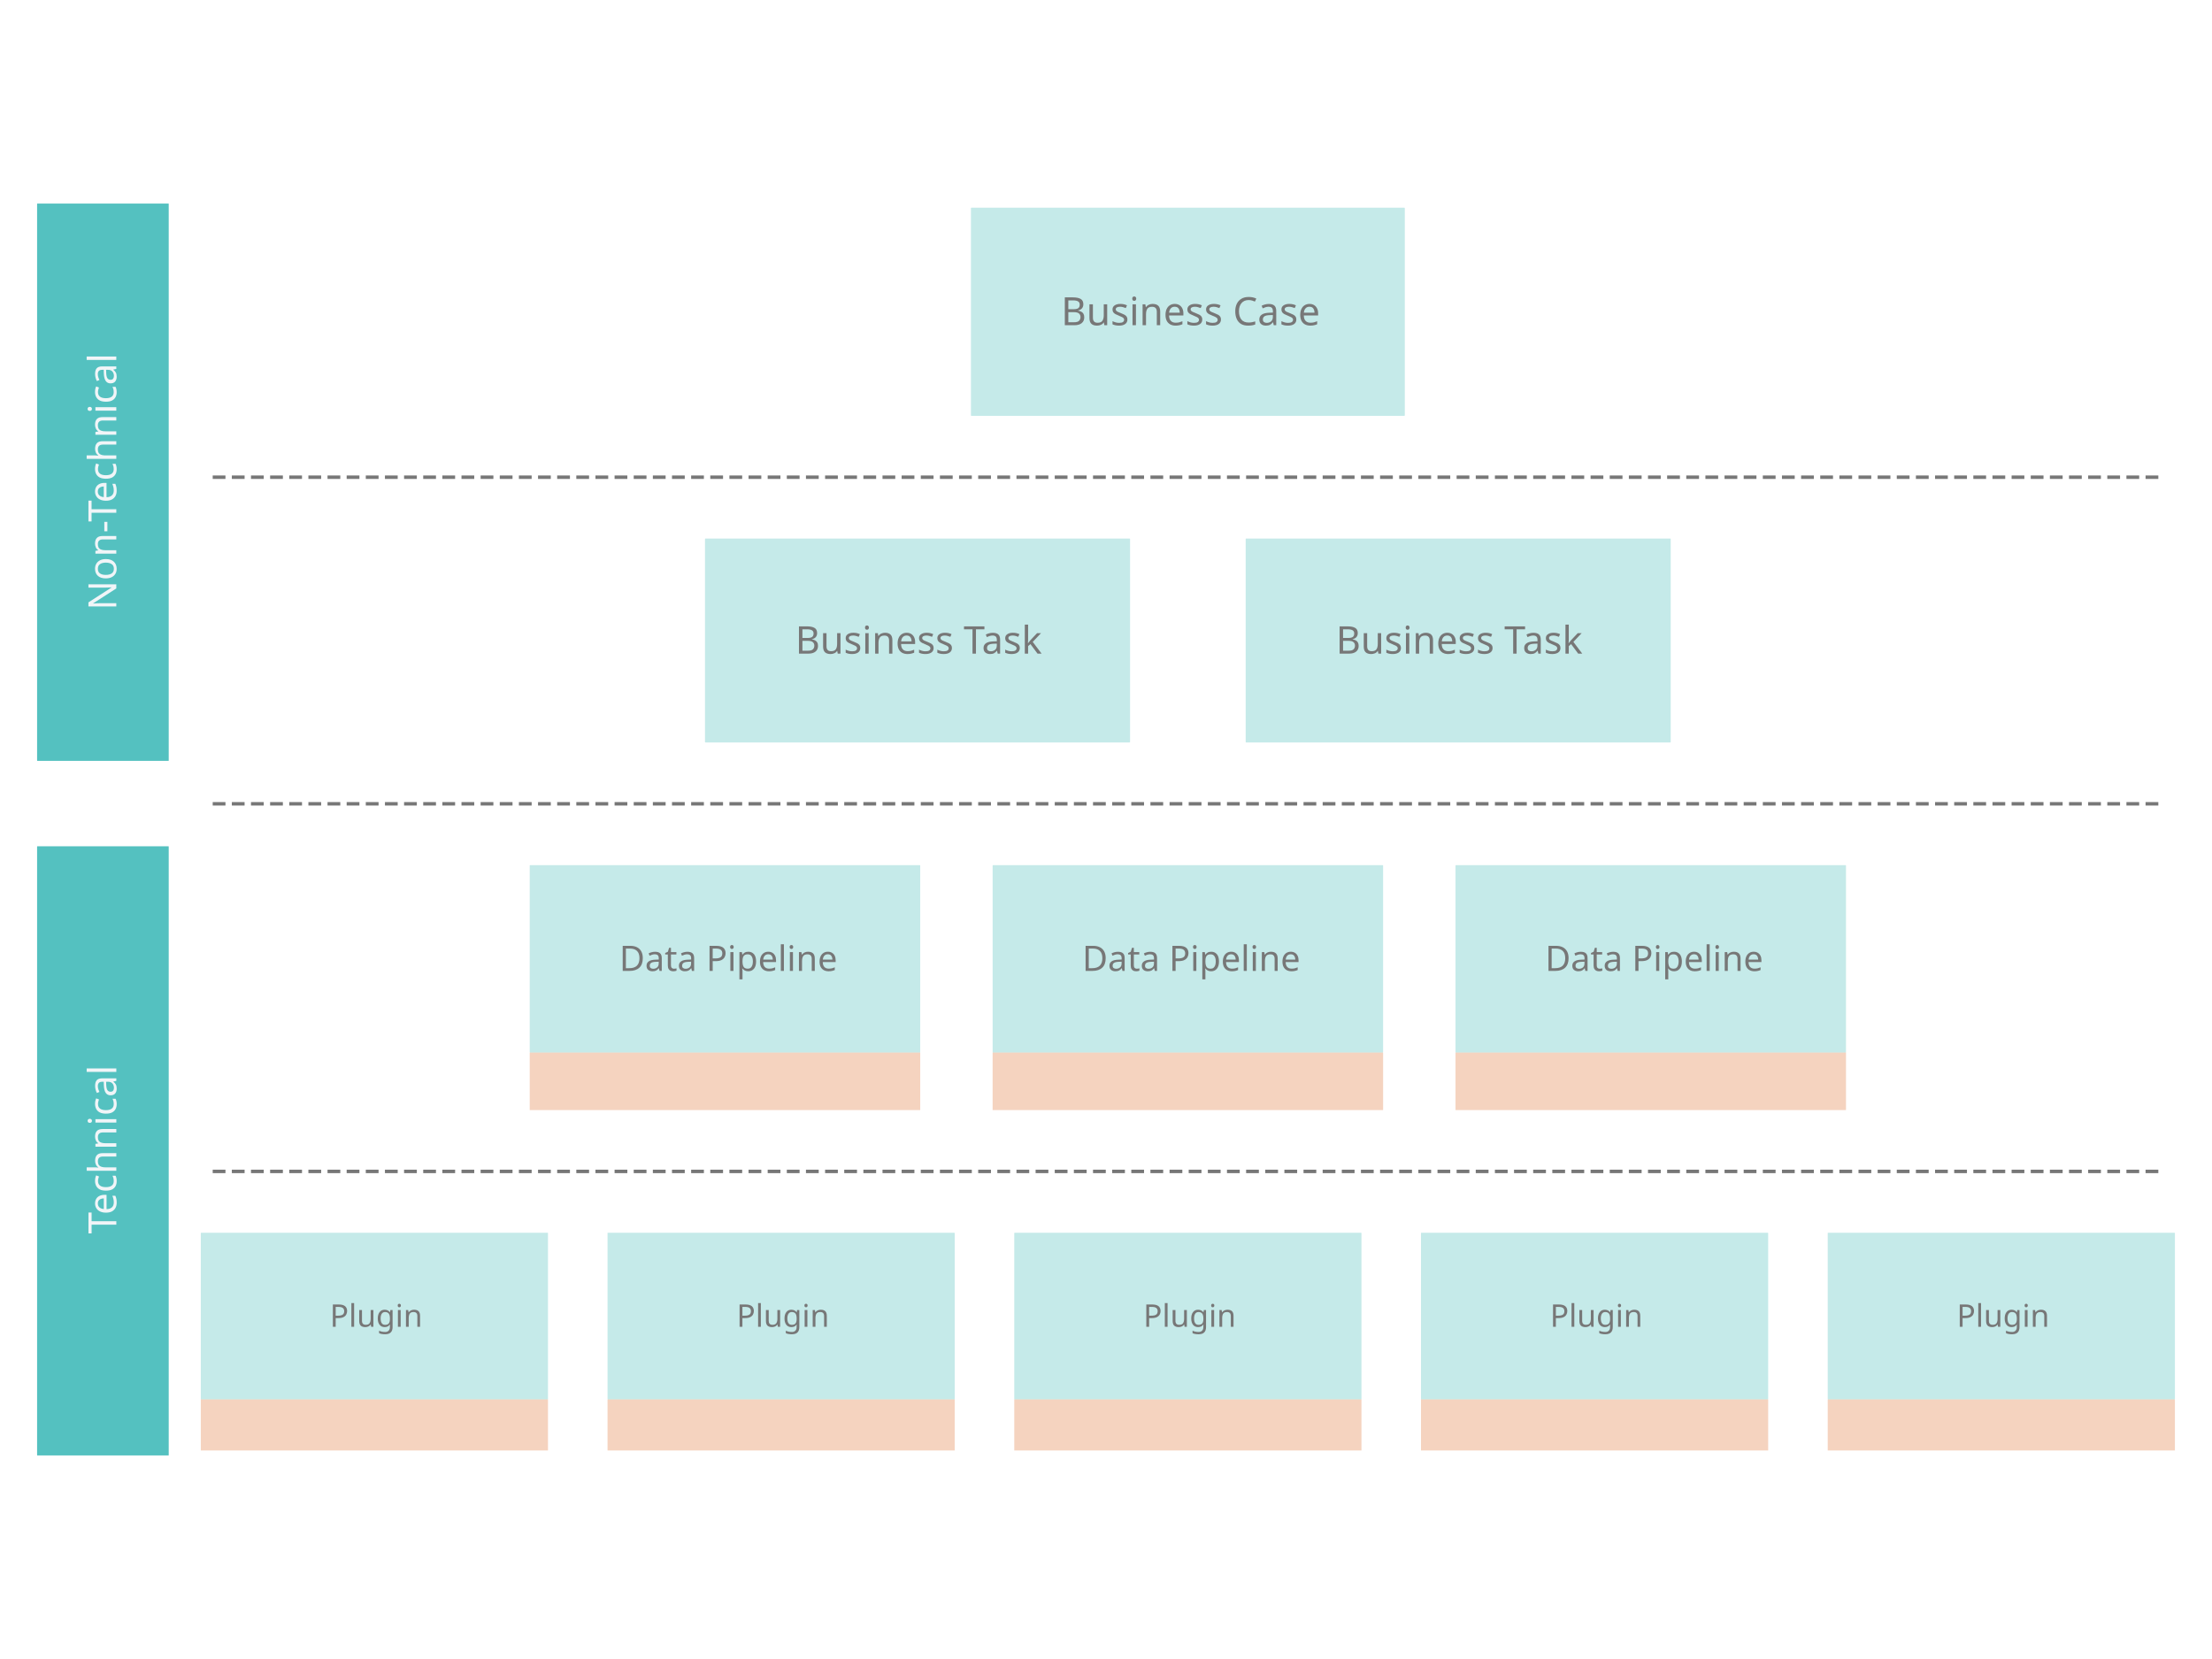
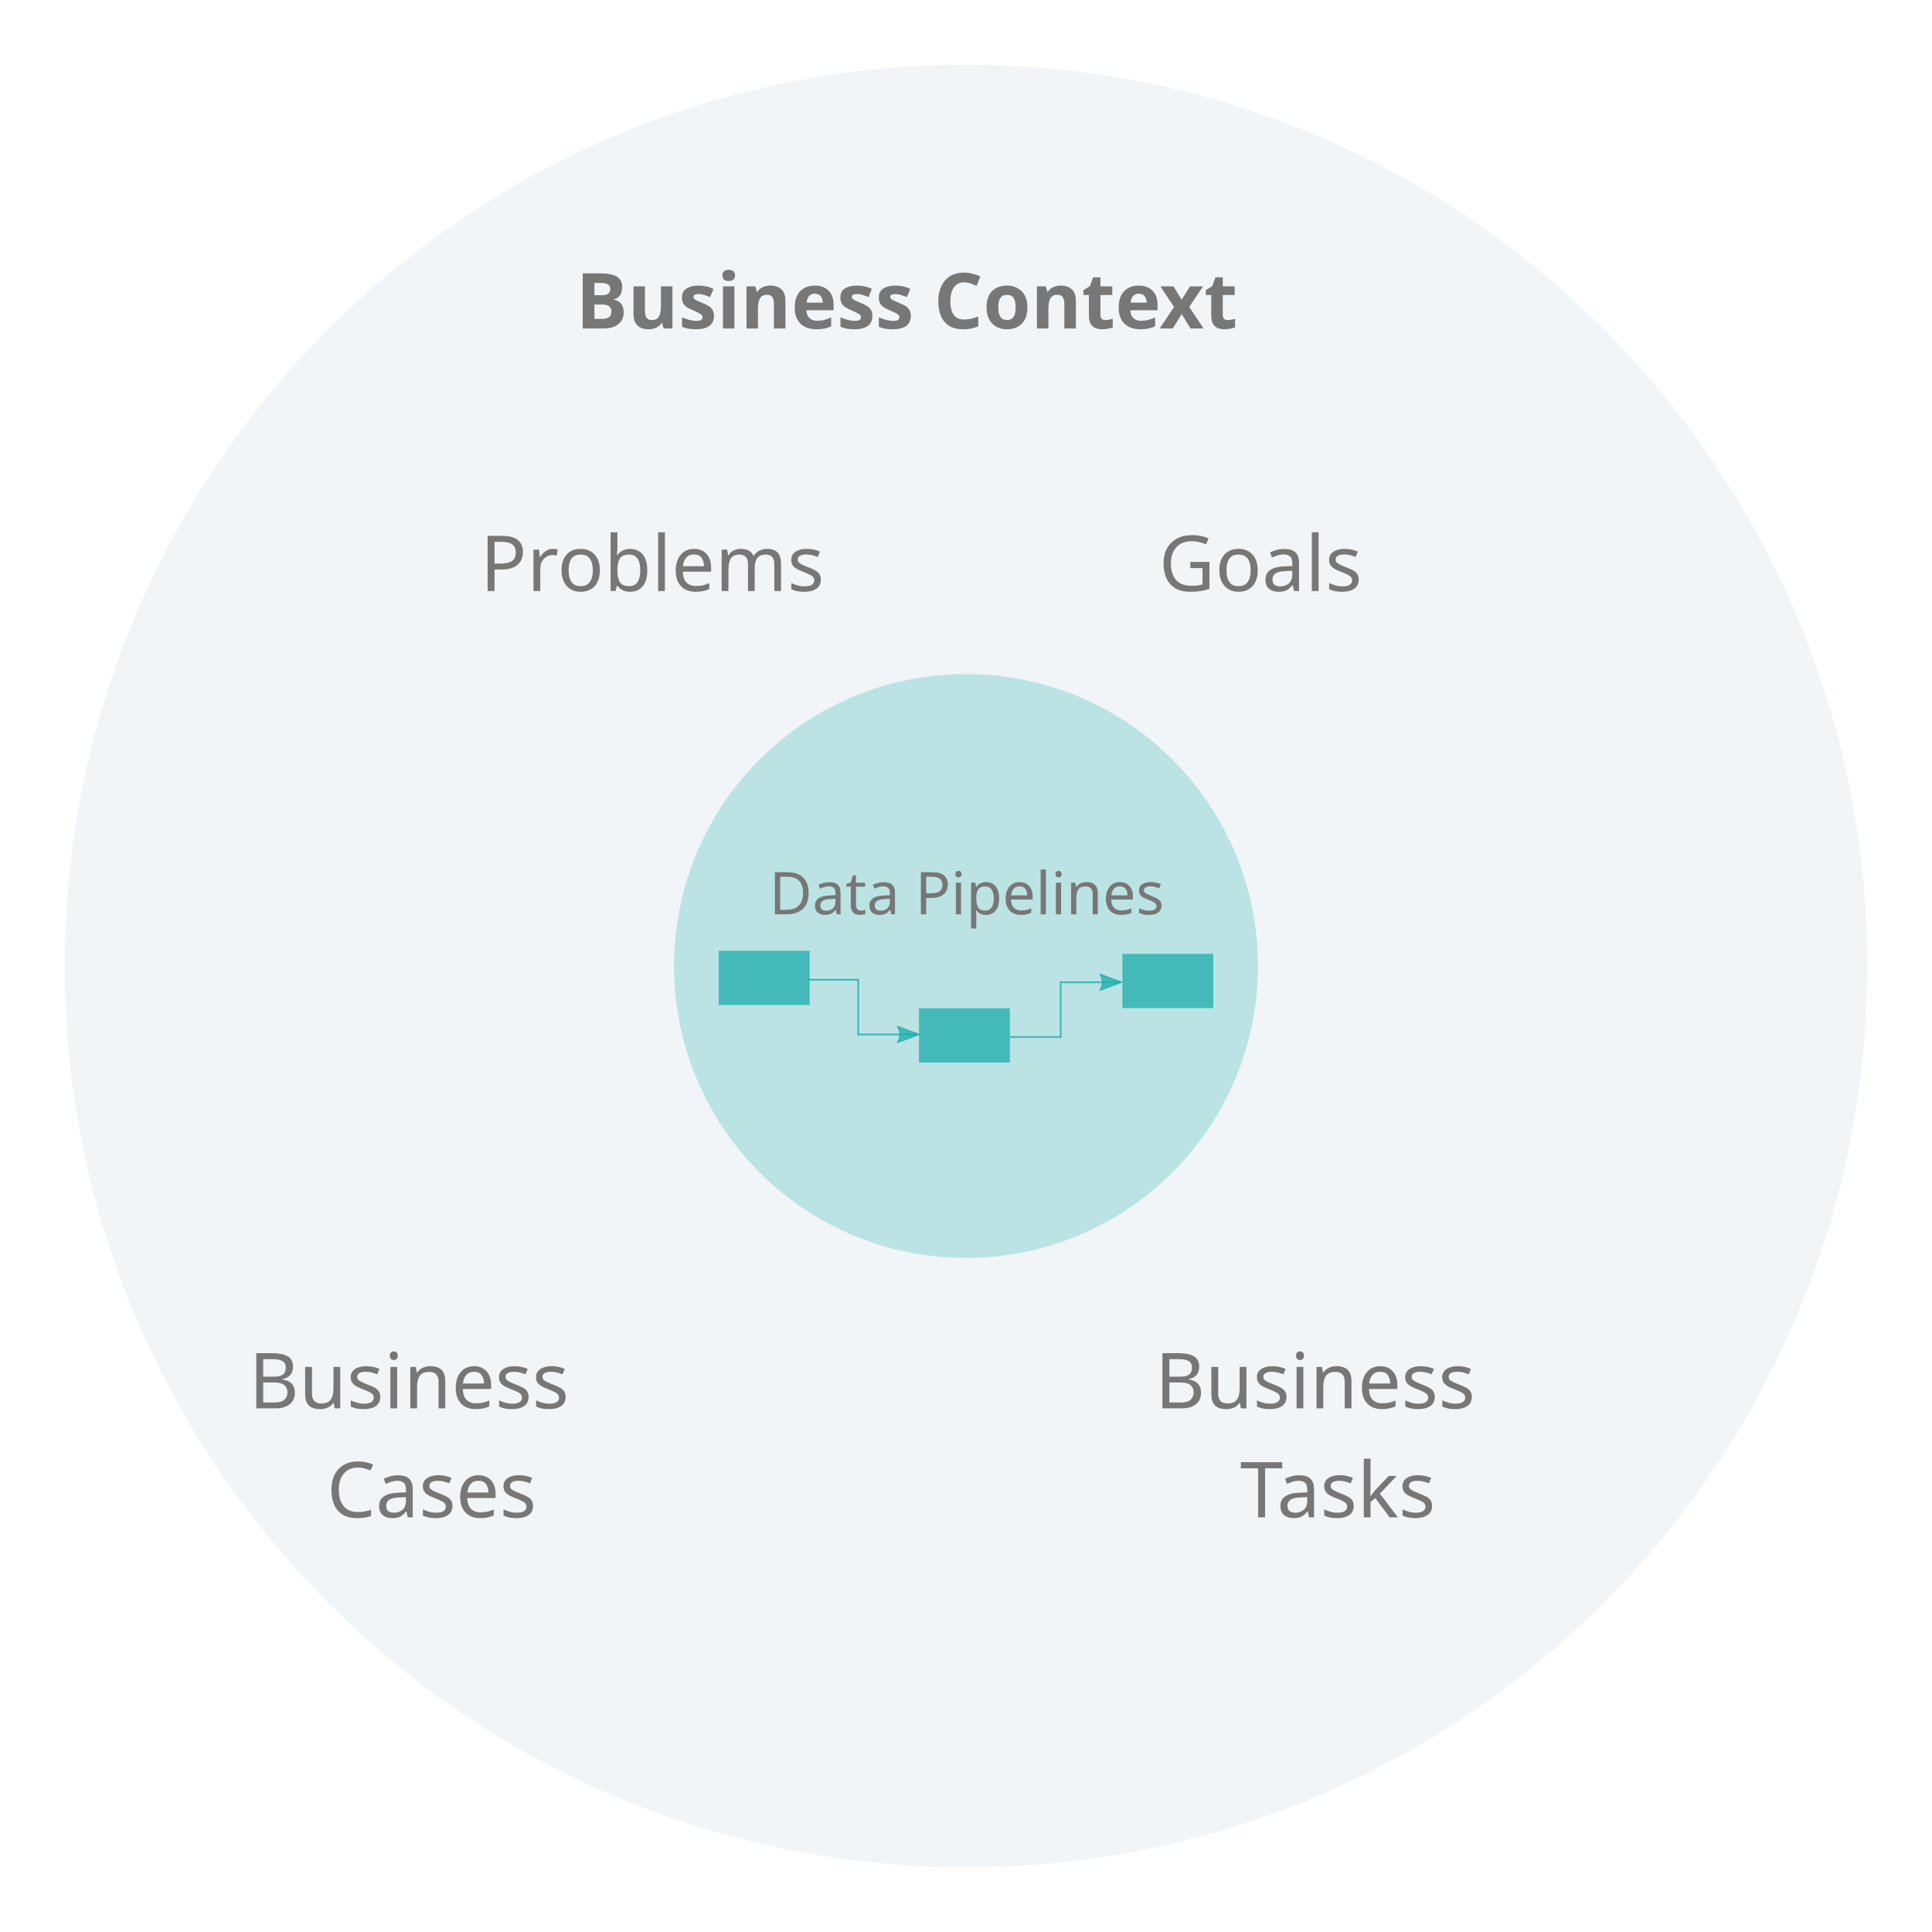
- <svg xmlns="http://www.w3.org/2000/svg" width="640" height="480" viewBox="0 0 640 480" version="1.1" id="svg820">
+ <svg xmlns="http://www.w3.org/2000/svg" width="400" height="400" viewBox="0 0 400 400" version="1.1" id="svg820">
  <defs id="defs814">
-     <marker style="overflow:visible;" id="marker1464" refX="0.0" refY="0.0" orient="auto">
-       <path transform="scale(1.1) rotate(180) translate(1,0)" d="M 8.719,4.034 L -2.207,0.016 L 8.719,-4.002 C 6.973,-1.63 6.983,1.616 8.719,4.034 z " style="fill-rule:evenodd;stroke-width:0.625;stroke-linejoin:round;stroke:#777777;stroke-opacity:1;fill:#777777;fill-opacity:1" id="path1462" />
+     <marker style="overflow:visible" id="marker3516" refX="0" refY="0" orient="auto">
+       <path transform="matrix(-1.1,0,0,-1.1,-1.1,0)" d="M 8.719,4.034 -2.207,0.016 8.719,-4.002 c -1.745,2.372 -1.735,5.617 -6e-7,8.035 z" style="fill:#1bacab;fill-opacity:0.75;fill-rule:evenodd;stroke:#1bacab;stroke-width:0.625;stroke-linejoin:round;stroke-opacity:0.75" id="path3514" />
    </marker>
-     <marker orient="auto" refY="0.0" refX="0.0" id="Arrow1Lend" style="overflow:visible;">
-       <path id="path1197" d="M 0.0,0.0 L 5.0,-5.0 L -12.5,0.0 L 5.0,5.0 L 0.0,0.0 z " style="fill-rule:evenodd;stroke:#000000;stroke-width:1pt;stroke-opacity:1;fill:#000000;fill-opacity:1" transform="scale(0.8) rotate(180) translate(12.5,0)" />
+     <marker orient="auto" refY="0" refX="0" id="marker3402" style="overflow:visible">
+       <path id="path3400" style="fill:#1bacab;fill-opacity:0.75;fill-rule:evenodd;stroke:#1bacab;stroke-width:0.625;stroke-linejoin:round;stroke-opacity:0.75" d="M 8.719,4.034 -2.207,0.016 8.719,-4.002 c -1.745,2.372 -1.735,5.617 -6e-7,8.035 z" transform="matrix(-1.1,0,0,-1.1,-1.1,0)" />
+     </marker>
+     <marker style="overflow:visible" id="marker3198" refX="0" refY="0" orient="auto">
+       <path transform="matrix(-1.1,0,0,-1.1,-1.1,0)" d="M 8.719,4.034 -2.207,0.016 8.719,-4.002 c -1.745,2.372 -1.735,5.617 -6e-7,8.035 z" style="fill:#1bacab;fill-opacity:0.75;fill-rule:evenodd;stroke:#1bacab;stroke-width:0.625;stroke-linejoin:round;stroke-opacity:0.75" id="path3196" />
+     </marker>
+     <marker style="overflow:visible" id="marker1464" refX="0" refY="0" orient="auto">
+       <path transform="matrix(-1.1,0,0,-1.1,-1.1,0)" d="M 8.719,4.034 -2.207,0.016 8.719,-4.002 c -1.745,2.372 -1.735,5.617 -6e-7,8.035 z" style="fill:#777777;fill-opacity:1;fill-rule:evenodd;stroke:#777777;stroke-width:0.625;stroke-linejoin:round;stroke-opacity:1" id="path1462" />
+     </marker>
+     <marker orient="auto" refY="0" refX="0" id="Arrow1Lend" style="overflow:visible">
+       <path id="path1197" d="M 0,0 5,-5 -12.5,0 5,5 Z" style="fill:#000000;fill-opacity:1;fill-rule:evenodd;stroke:#000000;stroke-width:1pt;stroke-opacity:1" transform="matrix(-0.8,0,0,-0.8,-10,0)" />
    </marker>
  </defs>
-   <g id="g2784" transform="translate(-0.7140735,-19.71805)">
-     <path id="path1501" d="M 62.256,358.643 H 626.542" style="fill:none;stroke:#777777;stroke-width:1;stroke-linecap:butt;stroke-linejoin:miter;stroke-miterlimit:4;stroke-dasharray:3.691, 1.846;stroke-dashoffset:0;stroke-opacity:1" />
-     <path style="fill:none;stroke:#777777;stroke-width:1;stroke-linecap:butt;stroke-linejoin:miter;stroke-miterlimit:4;stroke-dasharray:3.691, 1.846;stroke-dashoffset:0;stroke-opacity:1" d="M 62.256,157.786 H 626.542" id="path2549" />
-     <path id="path2551" d="M 62.256,252.285 H 626.542" style="fill:none;stroke:#777777;stroke-width:1;stroke-linecap:butt;stroke-linejoin:miter;stroke-miterlimit:4;stroke-dasharray:3.691, 1.846;stroke-dashoffset:0;stroke-opacity:1" />
-     <g transform="matrix(0.8465543,0,0,0.8465543,-324.9838,54.1407)" id="g2179">
-       <rect style="fill:#1bacab;fill-opacity:0.25;stroke-width:0.384" id="rect2170" width="148.286" height="71.143" x="716.571" y="30.321" ry="0.161" />
-       <text id="text2174" y="70.486" x="747.369" style="font-style:normal;font-variant:normal;font-weight:normal;font-stretch:normal;font-size:21.333px;line-height:1.25;font-family:'Exo 2';-inkscape-font-specification:'Exo 2, ';letter-spacing:0px;word-spacing:0px;fill:#777777;fill-opacity:1;stroke:none" xml:space="preserve">
-         <tspan transform="translate(-2.918846)" style="font-size:13.333px" y="70.486" x="747.369" id="tspan2172">Business Case</tspan>
-       </text>
-     </g>
-     <rect style="fill:#1bacab;fill-opacity:0.75;stroke-width:0.293" id="rect2700" width="161.246" height="38.084" x="-239.861" y="11.446" ry="0.086" transform="rotate(-90)" />
-     <text transform="rotate(-90)" id="text2691" y="34.365" x="-196.269" style="font-style:normal;font-variant:normal;font-weight:normal;font-stretch:normal;font-size:18.06px;line-height:1.25;font-family:'Exo 2';-inkscape-font-specification:'Exo 2, ';letter-spacing:0px;word-spacing:0px;fill:#f1f5f8;fill-opacity:1;stroke:none;stroke-width:0.847" xml:space="preserve">
-       <tspan transform="translate(-2.918846)" style="font-size:11.287px;stroke-width:0.847" y="34.365" x="-196.269" id="tspan2689">Non-Technical</tspan>
-     </text>
-     <g id="g2709">
-       <rect style="fill:#1bacab;fill-opacity:0.75;stroke-width:0.306" id="rect2698" width="176.246" height="38.084" x="-440.822" y="11.446" ry="0.086" transform="rotate(-90)" />
-       <text id="text2704" y="34.371" x="-376.687" style="font-style:normal;font-variant:normal;font-weight:normal;font-stretch:normal;font-size:18.06px;line-height:1.25;font-family:'Exo 2';-inkscape-font-specification:'Exo 2, ';letter-spacing:0px;word-spacing:0px;fill:#f1f5f8;fill-opacity:1;stroke:none;stroke-width:0.847" xml:space="preserve" transform="rotate(-90)">
-         <tspan transform="translate(-2.918846)" style="font-size:11.287px;stroke-width:0.847" y="34.371" x="-376.687" id="tspan2702">Technical</tspan>
-       </text>
-     </g>
-     <g transform="translate(15.98221,-6.214348)" id="g2393">
-       <g id="g2195" transform="matrix(0.8293177,0,0,0.8293177,-404.9587,70.11788)">
-         <rect style="fill:#1bacab;fill-opacity:0.25;stroke-width:0.384" id="rect2181" width="148.286" height="71.143" x="715.857" y="134.607" ry="0.161" />
-         <text id="text2185" y="174.758" x="747.338" style="font-style:normal;font-variant:normal;font-weight:normal;font-stretch:normal;font-size:21.333px;line-height:1.25;font-family:'Exo 2';-inkscape-font-specification:'Exo 2, ';letter-spacing:0px;word-spacing:0px;fill:#777777;fill-opacity:1;stroke:none" xml:space="preserve">
-           <tspan transform="translate(-2.918846)" style="font-size:13.333px" y="174.758" x="747.338" id="tspan2183">Business Task</tspan>
-         </text>
-       </g>
-       <g transform="matrix(0.8293177,0,0,0.8293177,-248.5302,70.11788)" id="g2383">
-         <rect ry="0.161" y="134.607" x="715.857" height="71.143" width="148.286" id="rect2377" style="fill:#1bacab;fill-opacity:0.25;stroke-width:0.384" />
-         <text xml:space="preserve" style="font-style:normal;font-variant:normal;font-weight:normal;font-stretch:normal;font-size:21.333px;line-height:1.25;font-family:'Exo 2';-inkscape-font-specification:'Exo 2, ';letter-spacing:0px;word-spacing:0px;fill:#777777;fill-opacity:1;stroke:none" x="747.338" y="174.758" id="text2381">
-           <tspan id="tspan2379" x="747.338" y="174.758" style="font-size:13.333px" transform="translate(-2.918846)">Business Task</tspan>
+   <text xml:space="preserve" style="font-style:normal;font-variant:normal;font-weight:normal;font-stretch:normal;font-size:18.06px;line-height:1.25;font-family:'Exo 2';-inkscape-font-specification:'Exo 2, ';letter-spacing:0px;word-spacing:0px;fill:#f1f5f8;fill-opacity:1;stroke:none;stroke-width:0.847" x="52.021" y="697.937" id="text2691" transform="rotate(-90)">
+     <tspan id="tspan2689" x="52.021" y="697.937" style="font-size:11.287px;stroke-width:0.847" transform="translate(-2.918846)">Non-Technical</tspan>
+   </text>
+   <g id="g3914">
+     <path d="M 194.021,386.497 A 186.593,186.593 0 0 1 13.501,194.065 186.593,186.593 0 0 1 205.891,13.5 186.593,186.593 0 0 1 386.501,205.848 186.593,186.593 0 0 1 194.196,386.503" id="path3695" style="fill:#f1f5f8;fill-opacity:0.95;stroke:#1bacab;stroke-width:2.813;stroke-linecap:round;stroke-linejoin:round;stroke-miterlimit:4;stroke-dasharray:none;stroke-dashoffset:0;stroke-opacity:0" />
+     <g transform="translate(8.0966674e-6,-126.0818)" id="g3860">
+       <path style="fill:#1bacab;fill-opacity:0.25;stroke:#1bacab;stroke-width:0.827;stroke-linecap:round;stroke-linejoin:round;stroke-miterlimit:4;stroke-dasharray:none;stroke-dashoffset:0;stroke-opacity:0" id="path3645" d="m 198.063,386.495 a 60.445,60.445 0 0 1 -58.477,-62.336 60.445,60.445 0 0 1 62.322,-58.492 60.445,60.445 0 0 1 58.506,62.309 60.445,60.445 0 0 1 -62.295,58.521" />
+       <g id="g3848">
+         <g transform="matrix(0.3777582,0,0,0.3777582,139.9053,282.2464)" id="g3643">
+           <rect ry="0.067" y="139.233" x="133.325" height="29.727" width="49.818" id="rect2859" style="fill:#1bacab;fill-opacity:0.75;stroke-width:0.144" />
+           <rect style="fill:#1bacab;fill-opacity:0.75;stroke-width:0.144" id="rect2870" width="49.818" height="29.727" x="23.571" y="107.702" ry="0.067" />
+           <rect ry="0.067" y="109.377" x="244.776" height="29.727" width="49.818" id="rect2872" style="fill:#1bacab;fill-opacity:0.75;stroke-width:0.144" />
+           <path style="fill:none;stroke:#1bacab;stroke-width:1px;stroke-linecap:butt;stroke-linejoin:miter;stroke-opacity:0.75;marker-end:url(#marker3402)" d="M 72.143,123.571 H 100 v 30 h 32.143" id="path3398" />
+           <path id="path3512" d="M 183.143,154.96 H 211 v -30 h 32.143" style="fill:none;stroke:#1bacab;stroke-width:1px;stroke-linecap:butt;stroke-linejoin:miter;stroke-opacity:0.75;marker-end:url(#marker3516)" />
+         </g>
+         <text xml:space="preserve" style="font-style:normal;font-variant:normal;font-weight:normal;font-stretch:normal;font-size:9.313px;line-height:1.25;font-family:'Exo 2';-inkscape-font-specification:'Exo 2, ';letter-spacing:0px;word-spacing:0px;fill:#777777;fill-opacity:1;stroke:none;stroke-width:0.437" x="159.247" y="315.378" id="text2201">
+           <tspan id="tspan2199" x="159.247" y="315.378" style="font-style:normal;font-variant:normal;font-weight:normal;font-stretch:normal;font-size:12.223px;font-family:sans-serif;-inkscape-font-specification:sans-serif;stroke-width:0.437" transform="translate(-2.918846)">Data Pipelines</tspan>
        </text>
      </g>
    </g>
-     <g transform="translate(70.26603,-2.071557)" id="g2375">
-       <g id="g2251" transform="matrix(0.7619057,0,0,0.7619057,-462.2456,93.90279)">
-         <rect ry="0.049" y="305.036" x="716.571" height="21.857" width="148.286" id="rect2237" style="fill:#da5201;fill-opacity:0.25;stroke-width:0.213" />
-         <g id="g2219">
-           <rect style="fill:#1bacab;fill-opacity:0.25;stroke-width:0.384" id="rect2197" width="148.286" height="71.143" x="716.571" y="233.893" ry="0.161" />
-           <text id="text2201" y="274.044" x="750.585" style="font-style:normal;font-variant:normal;font-weight:normal;font-stretch:normal;font-size:21.333px;line-height:1.25;font-family:'Exo 2';-inkscape-font-specification:'Exo 2, ';letter-spacing:0px;word-spacing:0px;fill:#777777;fill-opacity:1;stroke:none" xml:space="preserve">
-             <tspan transform="translate(-2.918846)" style="font-size:13.333px" y="274.044" x="750.585" id="tspan2199">Data Pipeline</tspan>
-           </text>
-         </g>
-       </g>
-       <g transform="matrix(0.7619057,0,0,0.7619057,-328.317,93.90279)" id="g2343">
-         <rect style="fill:#da5201;fill-opacity:0.25;stroke-width:0.213" id="rect2333" width="148.286" height="21.857" x="716.571" y="305.036" ry="0.049" />
-         <g id="g2341">
-           <rect ry="0.161" y="233.893" x="716.571" height="71.143" width="148.286" id="rect2335" style="fill:#1bacab;fill-opacity:0.25;stroke-width:0.384" />
-           <text xml:space="preserve" style="font-style:normal;font-variant:normal;font-weight:normal;font-stretch:normal;font-size:21.333px;line-height:1.25;font-family:'Exo 2';-inkscape-font-specification:'Exo 2, ';letter-spacing:0px;word-spacing:0px;fill:#777777;fill-opacity:1;stroke:none" x="750.585" y="274.044" id="text2339">
-             <tspan id="tspan2337" x="750.585" y="274.044" style="font-size:13.333px" transform="translate(-2.918846)">Data Pipeline</tspan>
-           </text>
-         </g>
-       </g>
-       <g id="g2355" transform="matrix(0.7619057,0,0,0.7619057,-194.3884,93.90279)">
-         <rect ry="0.049" y="305.036" x="716.571" height="21.857" width="148.286" id="rect2345" style="fill:#da5201;fill-opacity:0.25;stroke-width:0.213" />
-         <g id="g2353">
-           <rect style="fill:#1bacab;fill-opacity:0.25;stroke-width:0.384" id="rect2347" width="148.286" height="71.143" x="716.571" y="233.893" ry="0.161" />
-           <text id="text2351" y="274.044" x="750.585" style="font-style:normal;font-variant:normal;font-weight:normal;font-stretch:normal;font-size:21.333px;line-height:1.25;font-family:'Exo 2';-inkscape-font-specification:'Exo 2, ';letter-spacing:0px;word-spacing:0px;fill:#777777;fill-opacity:1;stroke:none" xml:space="preserve">
-             <tspan transform="translate(-2.918846)" style="font-size:13.333px" y="274.044" x="750.585" id="tspan2349">Data Pipeline</tspan>
-           </text>
-         </g>
-       </g>
+     <text xml:space="preserve" style="font-style:normal;font-variant:normal;font-weight:normal;font-stretch:normal;font-size:18.06px;line-height:1.25;font-family:'Exo 2';-inkscape-font-specification:'Exo 2, ';text-align:center;letter-spacing:0px;word-spacing:0px;text-anchor:middle;fill:#777777;fill-opacity:1;stroke:none;stroke-width:0.847" x="199.453" y="68.014" id="text3748">
+       <tspan x="199.453" y="68.014" style="font-style:normal;font-variant:normal;font-weight:bold;font-stretch:normal;font-size:16px;font-family:sans-serif;-inkscape-font-specification:'sans-serif Bold';text-align:center;text-anchor:middle;stroke-width:0.847" transform="translate(-2.918846)" id="tspan3746">Business Context</tspan>
+     </text>
+     <g transform="translate(-16.07143)" id="g3874">
+       <text id="text2174" y="291.586" x="121.873" style="font-style:normal;font-variant:normal;font-weight:normal;font-stretch:normal;font-size:18.06px;line-height:1.25;font-family:'Exo 2';-inkscape-font-specification:'Exo 2, ';letter-spacing:0px;word-spacing:0px;fill:#777777;fill-opacity:1;stroke:none;stroke-width:0.847" xml:space="preserve">
+         <tspan transform="translate(-2.918846)" style="font-style:normal;font-variant:normal;font-weight:normal;font-stretch:normal;font-size:16px;font-family:sans-serif;-inkscape-font-specification:sans-serif;text-align:center;text-anchor:middle;stroke-width:0.847" y="291.586" x="121.873" id="tspan2172">Business</tspan>
+         <tspan transform="translate(-2.918846)" style="font-style:normal;font-variant:normal;font-weight:normal;font-stretch:normal;font-size:16px;font-family:sans-serif;-inkscape-font-specification:sans-serif;text-align:center;text-anchor:middle;stroke-width:0.847" y="314.16" x="121.873" id="tspan3738">Cases</tspan>
+       </text>
+       <text xml:space="preserve" style="font-style:normal;font-variant:normal;font-weight:normal;font-stretch:normal;font-size:18.06px;line-height:1.25;font-family:'Exo 2';-inkscape-font-specification:'Exo 2, ';text-align:center;letter-spacing:0px;word-spacing:0px;text-anchor:middle;fill:#777777;fill-opacity:1;stroke:none;stroke-width:0.847" x="309.489" y="291.586" id="text3711">
+         <tspan id="tspan3709" x="309.489" y="291.586" style="font-style:normal;font-variant:normal;font-weight:normal;font-stretch:normal;font-size:16px;font-family:sans-serif;-inkscape-font-specification:sans-serif;text-align:center;text-anchor:middle;stroke-width:0.847" transform="translate(-2.918846)">Business</tspan>
+         <tspan x="309.489" y="314.16" style="font-style:normal;font-variant:normal;font-weight:normal;font-stretch:normal;font-size:16px;font-family:sans-serif;-inkscape-font-specification:sans-serif;text-align:center;text-anchor:middle;stroke-width:0.847" transform="translate(-2.918846)" id="tspan3740">Tasks</tspan>
+       </text>
    </g>
-     <g transform="translate(28.67288,-1.2480124e-6)" id="g2331">
-       <g id="g2244" transform="matrix(0.6774206,0,0,0.6774206,-454.7936,144.8843)">
-         <rect style="fill:#da5201;fill-opacity:0.25;stroke-width:0.213" id="rect880" width="148.286" height="21.857" x="715.857" y="412.893" ry="0.049" />
-         <g id="g2235">
-           <rect ry="0.161" y="341.75" x="715.857" height="71.143" width="148.286" id="rect2221" style="fill:#1bacab;fill-opacity:0.25;stroke-width:0.384" />
-           <text xml:space="preserve" style="font-style:normal;font-variant:normal;font-weight:normal;font-stretch:normal;font-size:21.333px;line-height:1.25;font-family:'Exo 2';-inkscape-font-specification:'Exo 2, ';letter-spacing:0px;word-spacing:0px;fill:#777777;fill-opacity:1;stroke:none" x="770.956" y="381.901" id="text2225">
-             <tspan id="tspan2223" x="770.956" y="381.901" style="font-size:13.333px" transform="translate(-2.918846)">Plugin</tspan>
-           </text>
-         </g>
-       </g>
-       <g transform="matrix(0.6774206,0,0,0.6774206,-337.115,144.8843)" id="g2263">
-         <rect ry="0.049" y="412.893" x="715.857" height="21.857" width="148.286" id="rect2253" style="fill:#da5201;fill-opacity:0.25;stroke-width:0.213" />
-         <g id="g2261">
-           <rect style="fill:#1bacab;fill-opacity:0.25;stroke-width:0.384" id="rect2255" width="148.286" height="71.143" x="715.857" y="341.75" ry="0.161" />
-           <text id="text2259" y="381.901" x="770.956" style="font-style:normal;font-variant:normal;font-weight:normal;font-stretch:normal;font-size:21.333px;line-height:1.25;font-family:'Exo 2';-inkscape-font-specification:'Exo 2, ';letter-spacing:0px;word-spacing:0px;fill:#777777;fill-opacity:1;stroke:none" xml:space="preserve">
-             <tspan transform="translate(-2.918846)" style="font-size:13.333px" y="381.901" x="770.956" id="tspan2257">Plugin</tspan>
-           </text>
-         </g>
-       </g>
-       <g id="g2275" transform="matrix(0.6774206,0,0,0.6774206,-219.4364,144.8843)">
-         <rect style="fill:#da5201;fill-opacity:0.25;stroke-width:0.213" id="rect2265" width="148.286" height="21.857" x="715.857" y="412.893" ry="0.049" />
-         <g id="g2273">
-           <rect ry="0.161" y="341.75" x="715.857" height="71.143" width="148.286" id="rect2267" style="fill:#1bacab;fill-opacity:0.25;stroke-width:0.384" />
-           <text xml:space="preserve" style="font-style:normal;font-variant:normal;font-weight:normal;font-stretch:normal;font-size:21.333px;line-height:1.25;font-family:'Exo 2';-inkscape-font-specification:'Exo 2, ';letter-spacing:0px;word-spacing:0px;fill:#777777;fill-opacity:1;stroke:none" x="770.956" y="381.901" id="text2271">
-             <tspan id="tspan2269" x="770.956" y="381.901" style="font-size:13.333px" transform="translate(-2.918846)">Plugin</tspan>
-           </text>
-         </g>
-       </g>
-       <g transform="matrix(0.6774206,0,0,0.6774206,-101.7579,144.8843)" id="g2287">
-         <rect ry="0.049" y="412.893" x="715.857" height="21.857" width="148.286" id="rect2277" style="fill:#da5201;fill-opacity:0.25;stroke-width:0.213" />
-         <g id="g2285">
-           <rect style="fill:#1bacab;fill-opacity:0.25;stroke-width:0.384" id="rect2279" width="148.286" height="71.143" x="715.857" y="341.75" ry="0.161" />
-           <text id="text2283" y="381.901" x="770.956" style="font-style:normal;font-variant:normal;font-weight:normal;font-stretch:normal;font-size:21.333px;line-height:1.25;font-family:'Exo 2';-inkscape-font-specification:'Exo 2, ';letter-spacing:0px;word-spacing:0px;fill:#777777;fill-opacity:1;stroke:none" xml:space="preserve">
-             <tspan transform="translate(-2.918846)" style="font-size:13.333px" y="381.901" x="770.956" id="tspan2281">Plugin</tspan>
-           </text>
-         </g>
-       </g>
-       <g id="g2299" transform="matrix(0.6774206,0,0,0.6774206,15.92071,144.8843)">
-         <rect style="fill:#da5201;fill-opacity:0.25;stroke-width:0.213" id="rect2289" width="148.286" height="21.857" x="715.857" y="412.893" ry="0.049" />
-         <g id="g2297">
-           <rect ry="0.161" y="341.75" x="715.857" height="71.143" width="148.286" id="rect2291" style="fill:#1bacab;fill-opacity:0.25;stroke-width:0.384" />
-           <text xml:space="preserve" style="font-style:normal;font-variant:normal;font-weight:normal;font-stretch:normal;font-size:21.333px;line-height:1.25;font-family:'Exo 2';-inkscape-font-specification:'Exo 2, ';letter-spacing:0px;word-spacing:0px;fill:#777777;fill-opacity:1;stroke:none" x="770.956" y="381.901" id="text2295">
-             <tspan id="tspan2293" x="770.956" y="381.901" style="font-size:13.333px" transform="translate(-2.918846)">Plugin</tspan>
-           </text>
-         </g>
-       </g>
+     <g transform="translate(-129.0077,-44.93589)" id="g3766">
+       <text xml:space="preserve" style="font-style:normal;font-variant:normal;font-weight:normal;font-stretch:normal;font-size:18.06px;line-height:1.25;font-family:'Exo 2';-inkscape-font-specification:'Exo 2, ';text-align:center;letter-spacing:0px;word-spacing:0px;text-anchor:middle;fill:#777777;fill-opacity:1;stroke:none;stroke-width:0.847" x="406.424" y="167.307" id="text3728">
+         <tspan x="406.424" y="167.307" style="font-style:normal;font-variant:normal;font-weight:normal;font-stretch:normal;font-size:16px;font-family:sans-serif;-inkscape-font-specification:sans-serif;text-align:center;text-anchor:middle;stroke-width:0.847" transform="translate(-2.918846)" id="tspan3742">Goals</tspan>
+       </text>
+       <text xml:space="preserve" style="font-style:normal;font-variant:normal;font-weight:normal;font-stretch:normal;font-size:18.06px;line-height:1.25;font-family:'Exo 2';-inkscape-font-specification:'Exo 2, ';letter-spacing:0px;word-spacing:0px;fill:#777777;fill-opacity:1;stroke:none;stroke-width:0.847" x="228.419" y="167.307" id="text3736">
+         <tspan id="tspan3734" x="228.419" y="167.307" style="font-style:normal;font-variant:normal;font-weight:normal;font-stretch:normal;font-size:16px;font-family:sans-serif;-inkscape-font-specification:sans-serif;stroke-width:0.847" transform="translate(-2.918846)">Problems</tspan>
+       </text>
    </g>
  </g>
</svg>
